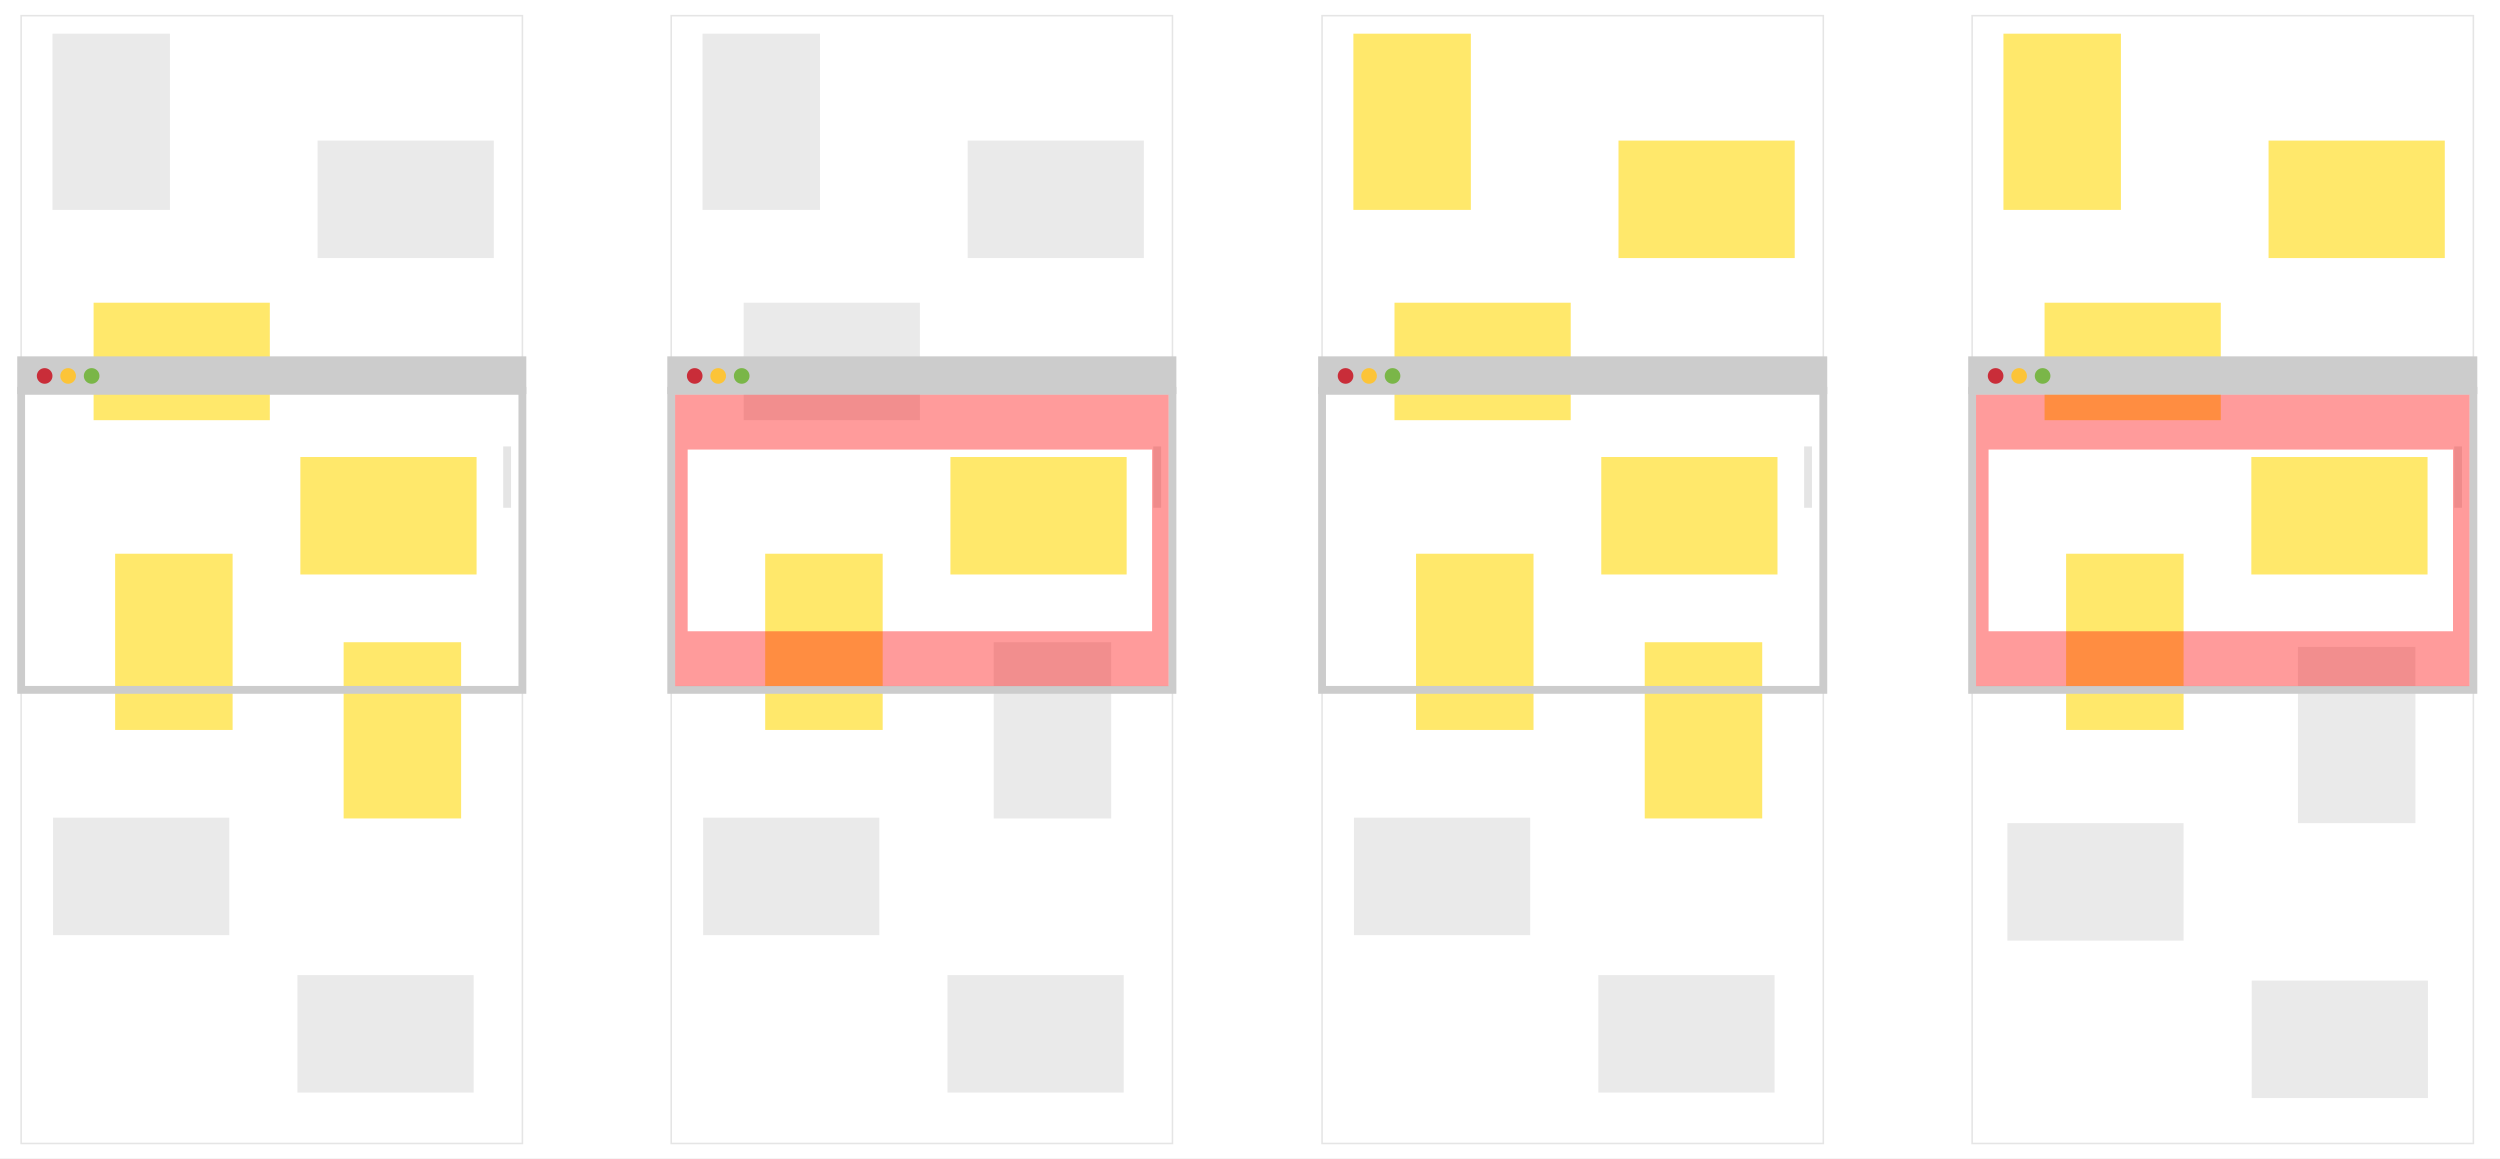
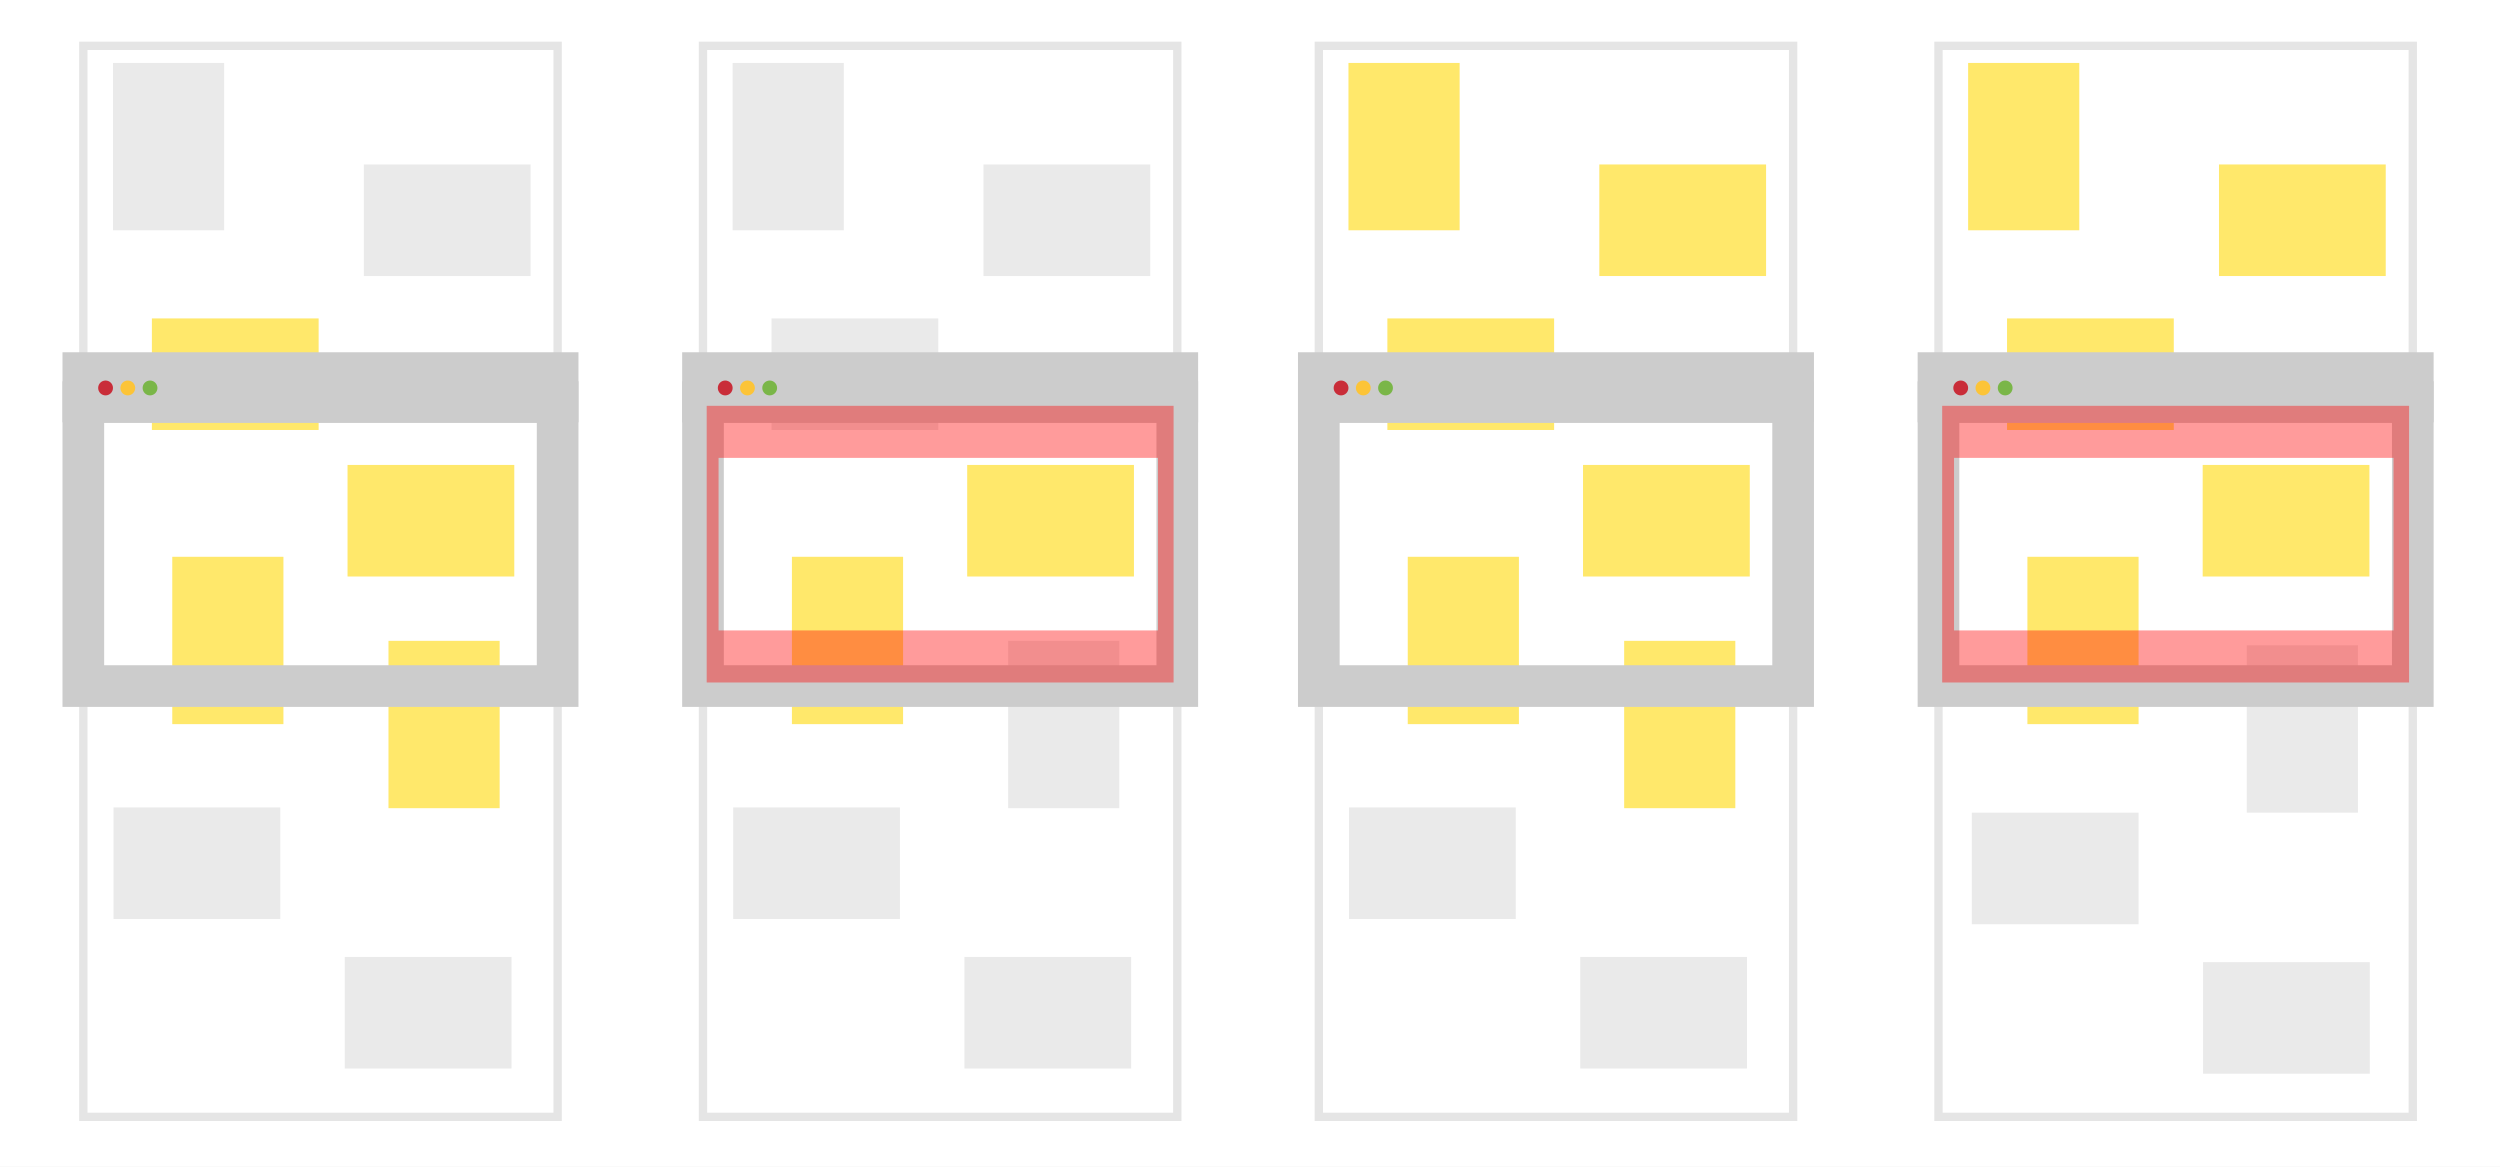
- <svg xmlns="http://www.w3.org/2000/svg" width="3192px" height="1479px" viewBox="0 0 3192 1479" version="1.1">
+ <svg xmlns="http://www.w3.org/2000/svg" width="600px" height="280px" viewBox="0 0 600 280" version="1.1">
  <g id="All" stroke="none" stroke-width="1" fill="none" fill-rule="evenodd">
-     <rect fill="#FFFFFF" x="0" y="0" width="3192" height="1479" />
-     <g transform="translate(27, 20)">
-       <g id="content" transform="translate(40, 23)" fill-rule="nonzero">
-         <rect id="Rectangle" fill="#EAEAEA" x="0" y="0" width="150" height="225" />
-         <rect id="Rectangle-Copy-7" fill="#FFE86B" x="80" y="664" width="150" height="225" />
-         <rect id="Rectangle-Copy" fill="#EAEAEA" transform="translate(451, 211.5) rotate(-90) translate(-451, -211.5) " x="376" y="99" width="150" height="225" />
-         <rect id="Rectangle-Copy-2" fill="#FFE86B" transform="translate(165, 418.5) rotate(-90) translate(-165, -418.5) " x="90" y="306" width="150" height="225" />
-         <rect id="Rectangle-Copy-3" fill="#FFE86B" transform="translate(429, 615.5) rotate(-90) translate(-429, -615.5) " x="354" y="503" width="150" height="225" />
-         <rect id="Rectangle-Copy-10" fill="#EAEAEA" transform="translate(113.25, 1076) rotate(-90) translate(-113.25, -1076) " x="38.25" y="963.5" width="150" height="225" />
-         <rect id="Rectangle-Copy-9" fill="#FFE86B" x="371.75" y="777" width="150" height="225" />
-         <rect id="Rectangle-Copy-6" fill="#EAEAEA" transform="translate(425.25, 1277) rotate(-90) translate(-425.25, -1277) " x="350.25" y="1164.5" width="150" height="225" />
+     <rect fill="#FFFFFF" x="0" y="0" width="600" height="280" />
+     <g id="Group" transform="translate(20, 11)">
+       <g id="All">
+         <g id="content" transform="translate(7.114579, 4.105546)" fill-rule="nonzero">
+           <rect id="Rectangle" fill="#EAEAEA" x="0" y="0" width="26.68" height="40.163" />
+           <rect id="Rectangle-Copy-7" fill="#FFE86B" x="14.229" y="118.525" width="26.68" height="40.163" />
+           <polygon id="Rectangle-Copy" fill="#EAEAEA" transform="translate(80.21688, 37.75317) rotate(-90) translate(-80.21688, -37.75317) " points="66.829 17.743 93.605 17.743 93.605 57.763 66.829 57.763" />
+           <polygon id="Rectangle-Copy-2" fill="#FFE86B" transform="translate(29.34764, 74.70308) rotate(-90) translate(-29.34764, -74.70308) " points="15.96 54.693 42.735 54.693 42.735 94.713 15.96 94.713" />
+           <polygon id="Rectangle-Copy-3" fill="#FFE86B" transform="translate(76.30386, 109.868) rotate(-90) translate(-76.30386, -109.868) " points="62.916 89.858 89.692 89.858 89.692 129.878 62.916 129.878" />
+           <polygon id="Rectangle-Copy-10" fill="#EAEAEA" transform="translate(20.14315, 192.0681) rotate(-90) translate(-20.14315, -192.0681) " points="6.756 172.058 33.531 172.058 33.531 212.078 6.756 212.078" />
+           <rect id="Rectangle-Copy-9" fill="#FFE86B" x="66.121" y="138.696" width="26.68" height="40.163" />
+           <polygon id="Rectangle-Copy-6" fill="#EAEAEA" transform="translate(75.63687, 227.947) rotate(-90) translate(-75.63687, -227.947) " points="62.249 207.937 89.025 207.937 89.025 247.957 62.249 247.957" />
+         </g>
+         <g id="frame">
+           <polygon id="Path-Copy" stroke="#E5E5E5" stroke-width="2" points="0 0 113.833 0 113.833 257.043 0 257.043" />
+           <polygon id="Path-Copy-2" stroke="#CCCCCC" stroke-width="10" fill-opacity="0" fill="#000000" points="0 85.502 113.833 85.502 113.833 153.658 0 153.658" />
+           <polygon id="Path-Copy-3" stroke="#CCCCCC" stroke-width="10" fill="#CCCCCC" points="0 78.541 113.833 78.541 113.833 85.356 0 85.356" />
+           <path d="M7.115,82.111 C7.115,83.096 6.318,83.896 5.336,83.896 C4.354,83.896 3.557,83.096 3.557,82.111 C3.557,81.126 4.354,80.326 5.336,80.326 C6.318,80.326 7.115,81.126 7.115,82.111 Z" id="Path-Copy-4" stroke-opacity="0" stroke="#000000" stroke-width="2" fill="#C92D39" />
+           <path d="M12.451,82.111 C12.451,83.096 11.654,83.896 10.672,83.896 C9.69,83.896 8.893,83.096 8.893,82.111 C8.893,81.126 9.69,80.326 10.672,80.326 C11.654,80.326 12.451,81.126 12.451,82.111 Z" id="Path-Copy-5" stroke-opacity="0" stroke="#000000" stroke-width="2" fill="#FCC438" />
+           <path d="M17.786,82.111 C17.786,83.096 16.99,83.896 16.008,83.896 C15.026,83.896 14.229,83.096 14.229,82.111 C14.229,81.126 15.026,80.326 16.008,80.326 C16.99,80.326 17.786,81.126 17.786,82.111 Z" id="Path-Copy-6" stroke-opacity="0" stroke="#000000" stroke-width="2" fill="#7AB648" />
+         </g>
      </g>
-       <g id="frame">
-         <polygon id="Path-Copy" stroke="#E5E5E5" stroke-width="2" points="0 0 640 0 640 1440 0 1440" />
-         <polygon id="Path-Copy-2" stroke="#CCCCCC" stroke-width="10" fill-opacity="0" fill="#000000" points="0 479 640 479 640 860.82 0 860.82" />
-         <polygon id="Path-Copy-3" stroke="#CCCCCC" stroke-width="10" fill="#CCCCCC" points="0 440 640 440 640 478.18 0 478.18" />
-         <path d="M40,460 C40,465.52 35.52,470 30,470 C24.48,470 20,465.52 20,460 C20,454.48 24.48,450 30,450 C35.52,450 40,454.48 40,460 Z" id="Path-Copy-4" stroke-opacity="0" stroke="#000000" stroke-width="2" fill="#C92D39" />
-         <path d="M70,460 C70,465.52 65.52,470 60,470 C54.48,470 50,465.52 50,460 C50,454.48 54.48,450 60,450 C65.52,450 70,454.48 70,460 Z" id="Path-Copy-5" stroke-opacity="0" stroke="#000000" stroke-width="2" fill="#FCC438" />
-         <path d="M100,460 C100,465.52 95.52,470 90,470 C84.48,470 80,465.52 80,460 C80,454.48 84.48,450 90,450 C95.52,450 100,454.48 100,460 Z" id="Path-Copy-6" stroke-opacity="0" stroke="#000000" stroke-width="2" fill="#7AB648" />
-         <path d="M620.5,628.33 L620.5,550" id="Path-Copy-7" stroke="#E5E5E5" stroke-width="10" />
+       <g id="All" transform="translate(445.235, 0)">
+         <g id="content" transform="translate(7.114579, 4.105546)" fill-rule="nonzero">
+           <rect id="Rectangle" fill="#FFE86B" x="0" y="0" width="26.68" height="40.163" />
+           <rect id="Rectangle-Copy-7" fill="#FFE86B" x="14.229" y="118.525" width="26.68" height="40.163" />
+           <rect id="Rectangle-Copy-8" fill="#EAEAEA" x="66.877" y="139.767" width="26.68" height="40.163" />
+           <polygon id="Rectangle-Copy" fill="#FFE86B" transform="translate(80.21688, 37.75317) rotate(-90) translate(-80.21688, -37.75317) " points="66.829 17.743 93.605 17.743 93.605 57.763 66.829 57.763" />
+           <polygon id="Rectangle-Copy-2" fill="#FFE86B" transform="translate(29.34764, 74.70308) rotate(-90) translate(-29.34764, -74.70308) " points="15.96 54.693 42.735 54.693 42.735 94.713 15.96 94.713" />
+           <polygon id="Rectangle-Copy-3" fill="#FFE86B" transform="translate(76.30386, 109.868) rotate(-90) translate(-76.30386, -109.868) " points="62.916 89.858 89.692 89.858 89.692 129.878 62.916 129.878" />
+           <polygon id="Rectangle-Copy-4" fill="#EAEAEA" transform="translate(76.39279, 229.1966) rotate(-90) translate(-76.39279, -229.1966) " points="63.005 209.187 89.78 209.187 89.78 249.206 63.005 249.206" />
+           <polygon id="Rectangle-Copy-5" fill="#EAEAEA" transform="translate(20.89908, 193.3177) rotate(-90) translate(-20.89908, -193.3177) " points="7.511 173.308 34.287 173.308 34.287 213.327 7.511 213.327" />
+         </g>
+         <g id="frame">
+           <polygon id="Path-Copy" stroke="#E5E5E5" stroke-width="2" points="0 0 113.833 0 113.833 257.043 0 257.043" />
+           <polygon id="Path-Copy-2" stroke="#CCCCCC" stroke-width="10" fill-opacity="0" fill="#000000" points="0 85.502 113.833 85.502 113.833 153.658 0 153.658" />
+           <polygon id="Path-Copy-3" stroke="#CCCCCC" stroke-width="10" fill="#CCCCCC" points="0 78.541 113.833 78.541 113.833 85.356 0 85.356" />
+           <path d="M7.115,82.111 C7.115,83.096 6.318,83.896 5.336,83.896 C4.354,83.896 3.557,83.096 3.557,82.111 C3.557,81.126 4.354,80.326 5.336,80.326 C6.318,80.326 7.115,81.126 7.115,82.111 Z" id="Path-Copy-4" stroke-opacity="0" stroke="#000000" stroke-width="2" fill="#C92D39" />
+           <path d="M12.451,82.111 C12.451,83.096 11.654,83.896 10.672,83.896 C9.69,83.896 8.893,83.096 8.893,82.111 C8.893,81.126 9.69,80.326 10.672,80.326 C11.654,80.326 12.451,81.126 12.451,82.111 Z" id="Path-Copy-5" stroke-opacity="0" stroke="#000000" stroke-width="2" fill="#FCC438" />
+           <path d="M17.786,82.111 C17.786,83.096 16.99,83.896 16.008,83.896 C15.026,83.896 14.229,83.096 14.229,82.111 C14.229,81.126 15.026,80.326 16.008,80.326 C16.99,80.326 17.786,81.126 17.786,82.111 Z" id="Path-Copy-6" stroke-opacity="0" stroke="#000000" stroke-width="2" fill="#7AB648" />
+           <path d="M0.889,86.395 L112.944,86.395 L112.944,152.798 L0.889,152.798 L0.889,86.395 Z M3.735,98.89 L3.735,140.303 L109.209,140.303 L109.209,98.89 L3.735,98.89 Z" id="Combined-Shape-Copy" fill-opacity="0.392" fill="#FF0000" fill-rule="nonzero" />
+         </g>
      </g>
-     </g>
-     <g transform="translate(2518, 20)">
-       <g id="content" transform="translate(40, 23)" fill-rule="nonzero">
-         <rect id="Rectangle" fill="#FFE86B" x="0" y="0" width="150" height="225" />
-         <rect id="Rectangle-Copy-7" fill="#FFE86B" x="80" y="664" width="150" height="225" />
-         <rect id="Rectangle-Copy-8" fill="#EAEAEA" x="376" y="783" width="150" height="225" />
-         <rect id="Rectangle-Copy" fill="#FFE86B" transform="translate(451, 211.5) rotate(-90) translate(-451, -211.5) " x="376" y="99" width="150" height="225" />
-         <rect id="Rectangle-Copy-2" fill="#FFE86B" transform="translate(165, 418.5) rotate(-90) translate(-165, -418.5) " x="90" y="306" width="150" height="225" />
-         <rect id="Rectangle-Copy-3" fill="#FFE86B" transform="translate(429, 615.5) rotate(-90) translate(-429, -615.5) " x="354" y="503" width="150" height="225" />
-         <rect id="Rectangle-Copy-4" fill="#EAEAEA" transform="translate(429.5, 1284) rotate(-90) translate(-429.5, -1284) " x="354.5" y="1171.5" width="150" height="225" />
-         <rect id="Rectangle-Copy-5" fill="#EAEAEA" transform="translate(117.5, 1083) rotate(-90) translate(-117.5, -1083) " x="42.5" y="970.5" width="150" height="225" />
+       <g id="All" transform="translate(296.5173, 0)">
+         <g id="content" transform="translate(7.114579, 4.105546)" fill-rule="nonzero">
+           <rect id="Rectangle" fill="#FFE86B" x="0" y="0" width="26.68" height="40.163" />
+           <rect id="Rectangle-Copy-7" fill="#FFE86B" x="14.229" y="118.525" width="26.68" height="40.163" />
+           <polygon id="Rectangle-Copy" fill="#FFE86B" transform="translate(80.21688, 37.75317) rotate(-90) translate(-80.21688, -37.75317) " points="66.829 17.743 93.605 17.743 93.605 57.763 66.829 57.763" />
+           <polygon id="Rectangle-Copy-2" fill="#FFE86B" transform="translate(29.34764, 74.70308) rotate(-90) translate(-29.34764, -74.70308) " points="15.96 54.693 42.735 54.693 42.735 94.713 15.96 94.713" />
+           <polygon id="Rectangle-Copy-3" fill="#FFE86B" transform="translate(76.30386, 109.868) rotate(-90) translate(-76.30386, -109.868) " points="62.916 89.858 89.692 89.858 89.692 129.878 62.916 129.878" />
+           <rect id="Rectangle-Copy-9" fill="#FFE86B" x="66.166" y="138.696" width="26.68" height="40.163" />
+           <polygon id="Rectangle-Copy-6" fill="#EAEAEA" transform="translate(75.63687, 227.947) rotate(-90) translate(-75.63687, -227.947) " points="62.249 207.937 89.025 207.937 89.025 247.957 62.249 247.957" />
+           <polygon id="Rectangle-Copy-10" fill="#EAEAEA" transform="translate(20.14315, 192.0681) rotate(-90) translate(-20.14315, -192.0681) " points="6.756 172.058 33.531 172.058 33.531 212.078 6.756 212.078" />
+         </g>
+         <g id="frame">
+           <polygon id="Path-Copy" stroke="#E5E5E5" stroke-width="2" points="0 0 113.833 0 113.833 257.043 0 257.043" />
+           <polygon id="Path-Copy-2" stroke="#CCCCCC" stroke-width="10" fill-opacity="0" fill="#000000" points="0 85.502 113.833 85.502 113.833 153.658 0 153.658" />
+           <polygon id="Path-Copy-3" stroke="#CCCCCC" stroke-width="10" fill="#CCCCCC" points="0 78.541 113.833 78.541 113.833 85.356 0 85.356" />
+           <path d="M7.115,82.111 C7.115,83.096 6.318,83.896 5.336,83.896 C4.354,83.896 3.557,83.096 3.557,82.111 C3.557,81.126 4.354,80.326 5.336,80.326 C6.318,80.326 7.115,81.126 7.115,82.111 Z" id="Path-Copy-4" stroke-opacity="0" stroke="#000000" stroke-width="2" fill="#C92D39" />
+           <path d="M12.451,82.111 C12.451,83.096 11.654,83.896 10.672,83.896 C9.69,83.896 8.893,83.096 8.893,82.111 C8.893,81.126 9.69,80.326 10.672,80.326 C11.654,80.326 12.451,81.126 12.451,82.111 Z" id="Path-Copy-5" stroke-opacity="0" stroke="#000000" stroke-width="2" fill="#FCC438" />
+           <path d="M17.786,82.111 C17.786,83.096 16.99,83.896 16.008,83.896 C15.026,83.896 14.229,83.096 14.229,82.111 C14.229,81.126 15.026,80.326 16.008,80.326 C16.99,80.326 17.786,81.126 17.786,82.111 Z" id="Path-Copy-6" stroke-opacity="0" stroke="#000000" stroke-width="2" fill="#7AB648" />
+         </g>
      </g>
-       <g id="frame">
-         <polygon id="Path-Copy" stroke="#E5E5E5" stroke-width="2" points="0 0 640 0 640 1440 0 1440" />
-         <polygon id="Path-Copy-2" stroke="#CCCCCC" stroke-width="10" fill-opacity="0" fill="#000000" points="0 479 640 479 640 860.82 0 860.82" />
-         <polygon id="Path-Copy-3" stroke="#CCCCCC" stroke-width="10" fill="#CCCCCC" points="0 440 640 440 640 478.18 0 478.18" />
-         <path d="M40,460 C40,465.52 35.52,470 30,470 C24.48,470 20,465.52 20,460 C20,454.48 24.48,450 30,450 C35.52,450 40,454.48 40,460 Z" id="Path-Copy-4" stroke-opacity="0" stroke="#000000" stroke-width="2" fill="#C92D39" />
-         <path d="M70,460 C70,465.52 65.52,470 60,470 C54.48,470 50,465.52 50,460 C50,454.48 54.48,450 60,450 C65.52,450 70,454.48 70,460 Z" id="Path-Copy-5" stroke-opacity="0" stroke="#000000" stroke-width="2" fill="#FCC438" />
-         <path d="M100,460 C100,465.52 95.52,470 90,470 C84.48,470 80,465.52 80,460 C80,454.48 84.48,450 90,450 C95.52,450 100,454.48 100,460 Z" id="Path-Copy-6" stroke-opacity="0" stroke="#000000" stroke-width="2" fill="#7AB648" />
-         <path d="M620.5,628.33 L620.5,550" id="Path-Copy-7" stroke="#E5E5E5" stroke-width="10" />
-         <path d="M5,484 L635,484 L635,856 L5,856 L5,484 Z M21,554 L21,786 L614,786 L614,554 L21,554 Z" id="Combined-Shape-Copy" fill-opacity="0.392" fill="#FF0000" fill-rule="nonzero" />
-       </g>
-     </g>
-     <g transform="translate(1688, 20)">
-       <g id="content" transform="translate(40, 23)" fill-rule="nonzero">
-         <rect id="Rectangle" fill="#FFE86B" x="0" y="0" width="150" height="225" />
-         <rect id="Rectangle-Copy-7" fill="#FFE86B" x="80" y="664" width="150" height="225" />
-         <rect id="Rectangle-Copy" fill="#FFE86B" transform="translate(451, 211.5) rotate(-90) translate(-451, -211.5) " x="376" y="99" width="150" height="225" />
-         <rect id="Rectangle-Copy-2" fill="#FFE86B" transform="translate(165, 418.5) rotate(-90) translate(-165, -418.5) " x="90" y="306" width="150" height="225" />
-         <rect id="Rectangle-Copy-3" fill="#FFE86B" transform="translate(429, 615.5) rotate(-90) translate(-429, -615.5) " x="354" y="503" width="150" height="225" />
-         <rect id="Rectangle-Copy-9" fill="#FFE86B" x="372" y="777" width="150" height="225" />
-         <rect id="Rectangle-Copy-6" fill="#EAEAEA" transform="translate(425.25, 1277) rotate(-90) translate(-425.25, -1277) " x="350.25" y="1164.5" width="150" height="225" />
-         <rect id="Rectangle-Copy-10" fill="#EAEAEA" transform="translate(113.25, 1076) rotate(-90) translate(-113.25, -1076) " x="38.25" y="963.5" width="150" height="225" />
-       </g>
-       <g id="frame">
-         <polygon id="Path-Copy" stroke="#E5E5E5" stroke-width="2" points="0 0 640 0 640 1440 0 1440" />
-         <polygon id="Path-Copy-2" stroke="#CCCCCC" stroke-width="10" fill-opacity="0" fill="#000000" points="0 479 640 479 640 860.82 0 860.82" />
-         <polygon id="Path-Copy-3" stroke="#CCCCCC" stroke-width="10" fill="#CCCCCC" points="0 440 640 440 640 478.18 0 478.18" />
-         <path d="M40,460 C40,465.52 35.52,470 30,470 C24.48,470 20,465.52 20,460 C20,454.48 24.48,450 30,450 C35.52,450 40,454.48 40,460 Z" id="Path-Copy-4" stroke-opacity="0" stroke="#000000" stroke-width="2" fill="#C92D39" />
-         <path d="M70,460 C70,465.52 65.52,470 60,470 C54.48,470 50,465.52 50,460 C50,454.48 54.48,450 60,450 C65.52,450 70,454.48 70,460 Z" id="Path-Copy-5" stroke-opacity="0" stroke="#000000" stroke-width="2" fill="#FCC438" />
-         <path d="M100,460 C100,465.52 95.52,470 90,470 C84.48,470 80,465.52 80,460 C80,454.48 84.48,450 90,450 C95.52,450 100,454.48 100,460 Z" id="Path-Copy-6" stroke-opacity="0" stroke="#000000" stroke-width="2" fill="#7AB648" />
-         <path d="M620.5,628.33 L620.5,550" id="Path-Copy-7" stroke="#E5E5E5" stroke-width="10" />
-       </g>
-     </g>
-     <g transform="translate(857, 20)">
-       <g id="content" transform="translate(40, 23)" fill-rule="nonzero">
-         <rect id="Rectangle" fill="#EAEAEA" x="0" y="0" width="150" height="225" />
-         <rect id="Rectangle-Copy-7" fill="#FFE86B" x="80" y="664" width="150" height="225" />
-         <rect id="Rectangle-Copy" fill="#EAEAEA" transform="translate(451, 211.5) rotate(-90) translate(-451, -211.5) " x="376" y="99" width="150" height="225" />
-         <rect id="Rectangle-Copy-2" fill="#EAEAEA" transform="translate(165, 418.5) rotate(-90) translate(-165, -418.5) " x="90" y="306" width="150" height="225" />
-         <rect id="Rectangle-Copy-3" fill="#FFE86B" transform="translate(429, 615.5) rotate(-90) translate(-429, -615.5) " x="354" y="503" width="150" height="225" />
-         <rect id="Rectangle-Copy-10" fill="#EAEAEA" transform="translate(113.25, 1076) rotate(-90) translate(-113.25, -1076) " x="38.25" y="963.5" width="150" height="225" />
-         <rect id="Rectangle-Copy-9" fill="#EAEAEA" x="371.75" y="777" width="150" height="225" />
-         <rect id="Rectangle-Copy-6" fill="#EAEAEA" transform="translate(425.25, 1277) rotate(-90) translate(-425.25, -1277) " x="350.25" y="1164.5" width="150" height="225" />
-       </g>
-       <g id="frame">
-         <polygon id="Path-Copy" stroke="#E5E5E5" stroke-width="2" points="0 0 640 0 640 1440 0 1440" />
-         <polygon id="Path-Copy-2" stroke="#CCCCCC" stroke-width="10" fill-opacity="0" fill="#000000" points="0 479 640 479 640 860.82 0 860.82" />
-         <polygon id="Path-Copy-3" stroke="#CCCCCC" stroke-width="10" fill="#CCCCCC" points="0 440 640 440 640 478.18 0 478.18" />
-         <path d="M40,460 C40,465.52 35.52,470 30,470 C24.48,470 20,465.52 20,460 C20,454.48 24.48,450 30,450 C35.52,450 40,454.48 40,460 Z" id="Path-Copy-4" stroke-opacity="0" stroke="#000000" stroke-width="2" fill="#C92D39" />
-         <path d="M70,460 C70,465.52 65.52,470 60,470 C54.48,470 50,465.52 50,460 C50,454.48 54.48,450 60,450 C65.52,450 70,454.48 70,460 Z" id="Path-Copy-5" stroke-opacity="0" stroke="#000000" stroke-width="2" fill="#FCC438" />
-         <path d="M100,460 C100,465.52 95.52,470 90,470 C84.48,470 80,465.52 80,460 C80,454.48 84.48,450 90,450 C95.52,450 100,454.48 100,460 Z" id="Path-Copy-6" stroke-opacity="0" stroke="#000000" stroke-width="2" fill="#7AB648" />
-         <path d="M620.5,628.33 L620.5,550" id="Path-Copy-7" stroke="#E5E5E5" stroke-width="10" />
-         <path d="M5,484 L635,484 L635,856 L5,856 L5,484 Z M21,554 L21,786 L614,786 L614,554 L21,554 Z" id="Combined-Shape" fill-opacity="0.392" fill="#FF0000" fill-rule="nonzero" />
+       <g id="All" transform="translate(148.7177, 0)">
+         <g id="content" transform="translate(7.114579, 4.105546)" fill-rule="nonzero">
+           <rect id="Rectangle" fill="#EAEAEA" x="0" y="0" width="26.68" height="40.163" />
+           <rect id="Rectangle-Copy-7" fill="#FFE86B" x="14.229" y="118.525" width="26.68" height="40.163" />
+           <polygon id="Rectangle-Copy" fill="#EAEAEA" transform="translate(80.21688, 37.75317) rotate(-90) translate(-80.21688, -37.75317) " points="66.829 17.743 93.605 17.743 93.605 57.763 66.829 57.763" />
+           <polygon id="Rectangle-Copy-2" fill="#EAEAEA" transform="translate(29.34764, 74.70308) rotate(-90) translate(-29.34764, -74.70308) " points="15.96 54.693 42.735 54.693 42.735 94.713 15.96 94.713" />
+           <polygon id="Rectangle-Copy-3" fill="#FFE86B" transform="translate(76.30386, 109.868) rotate(-90) translate(-76.30386, -109.868) " points="62.916 89.858 89.692 89.858 89.692 129.878 62.916 129.878" />
+           <polygon id="Rectangle-Copy-10" fill="#EAEAEA" transform="translate(20.14315, 192.0681) rotate(-90) translate(-20.14315, -192.0681) " points="6.756 172.058 33.531 172.058 33.531 212.078 6.756 212.078" />
+           <rect id="Rectangle-Copy-9" fill="#EAEAEA" x="66.121" y="138.696" width="26.68" height="40.163" />
+           <polygon id="Rectangle-Copy-6" fill="#EAEAEA" transform="translate(75.63687, 227.947) rotate(-90) translate(-75.63687, -227.947) " points="62.249 207.937 89.025 207.937 89.025 247.957 62.249 247.957" />
+         </g>
+         <g id="frame">
+           <polygon id="Path-Copy" stroke="#E5E5E5" stroke-width="2" points="0 0 113.833 0 113.833 257.043 0 257.043" />
+           <polygon id="Path-Copy-2" stroke="#CCCCCC" stroke-width="10" fill-opacity="0" fill="#000000" points="0 85.502 113.833 85.502 113.833 153.658 0 153.658" />
+           <polygon id="Path-Copy-3" stroke="#CCCCCC" stroke-width="10" fill="#CCCCCC" points="0 78.541 113.833 78.541 113.833 85.356 0 85.356" />
+           <path d="M7.115,82.111 C7.115,83.096 6.318,83.896 5.336,83.896 C4.354,83.896 3.557,83.096 3.557,82.111 C3.557,81.126 4.354,80.326 5.336,80.326 C6.318,80.326 7.115,81.126 7.115,82.111 Z" id="Path-Copy-4" stroke-opacity="0" stroke="#000000" stroke-width="2" fill="#C92D39" />
+           <path d="M12.451,82.111 C12.451,83.096 11.654,83.896 10.672,83.896 C9.69,83.896 8.893,83.096 8.893,82.111 C8.893,81.126 9.69,80.326 10.672,80.326 C11.654,80.326 12.451,81.126 12.451,82.111 Z" id="Path-Copy-5" stroke-opacity="0" stroke="#000000" stroke-width="2" fill="#FCC438" />
+           <path d="M17.786,82.111 C17.786,83.096 16.99,83.896 16.008,83.896 C15.026,83.896 14.229,83.096 14.229,82.111 C14.229,81.126 15.026,80.326 16.008,80.326 C16.99,80.326 17.786,81.126 17.786,82.111 Z" id="Path-Copy-6" stroke-opacity="0" stroke="#000000" stroke-width="2" fill="#7AB648" />
+           <path d="M0.889,86.395 L112.944,86.395 L112.944,152.798 L0.889,152.798 L0.889,86.395 Z M3.735,98.89 L3.735,140.303 L109.209,140.303 L109.209,98.89 L3.735,98.89 Z" id="Combined-Shape" fill-opacity="0.392" fill="#FF0000" fill-rule="nonzero" />
+         </g>
      </g>
    </g>
  </g>
</svg>
